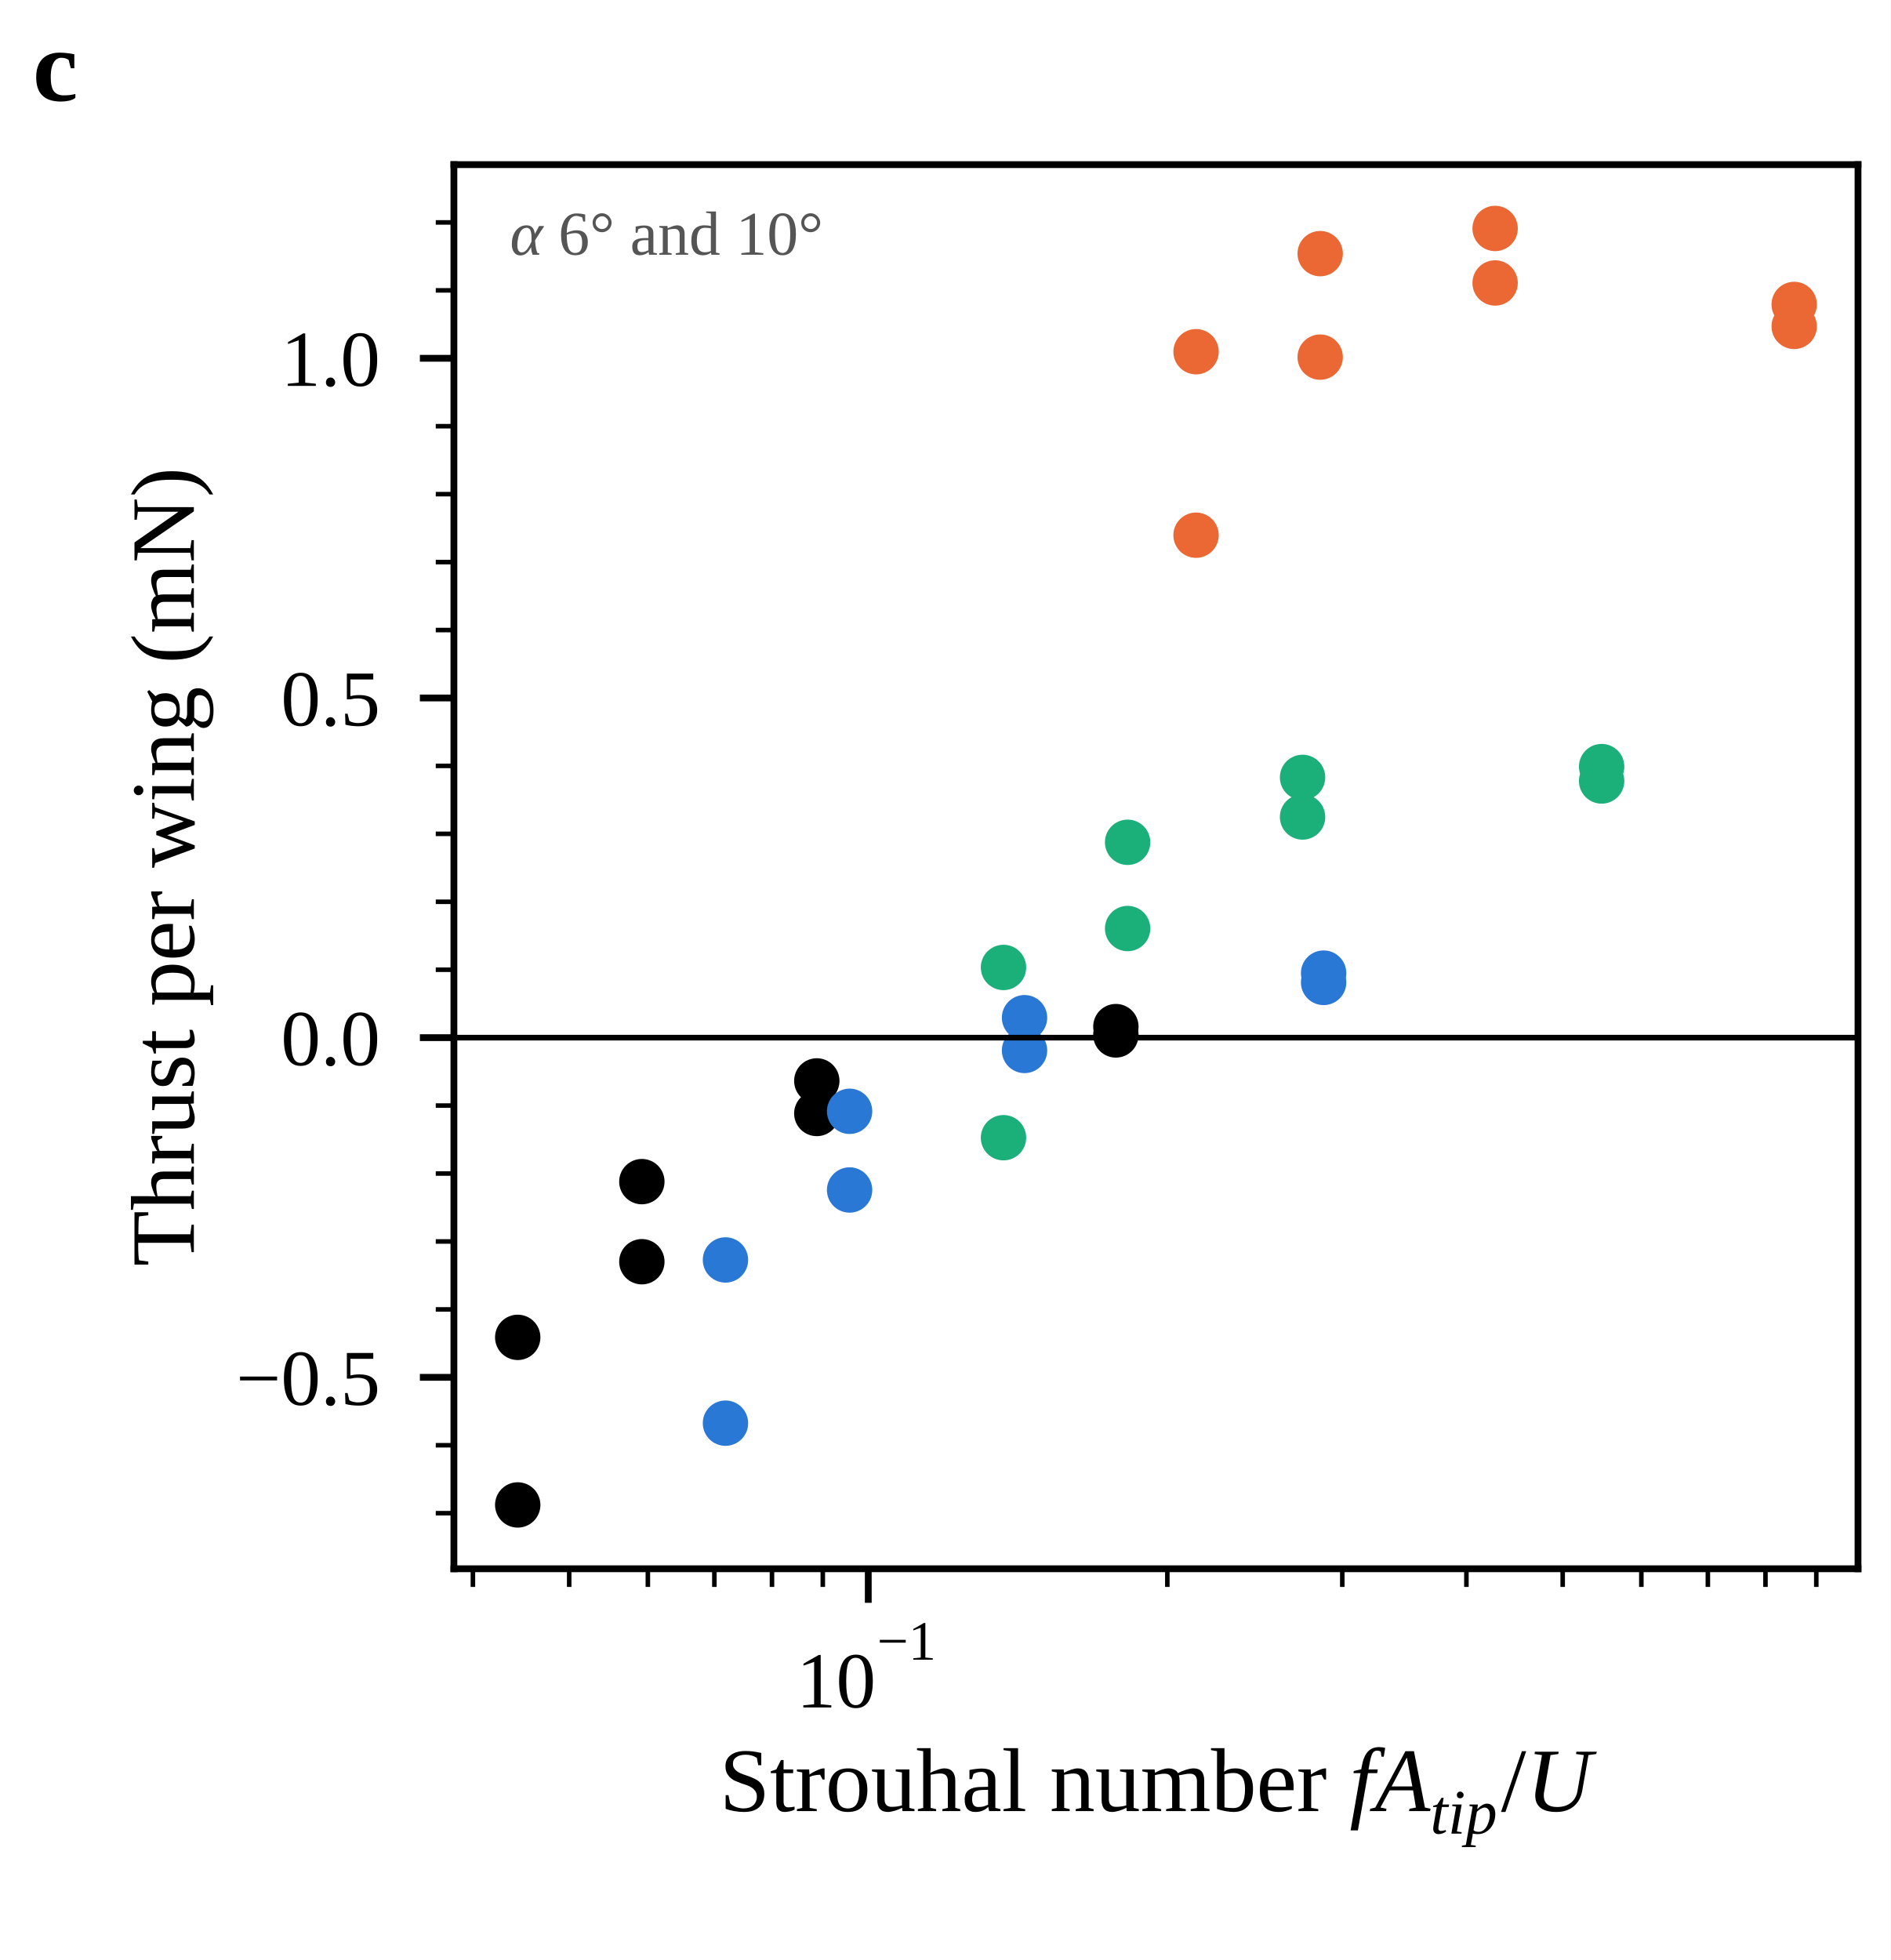
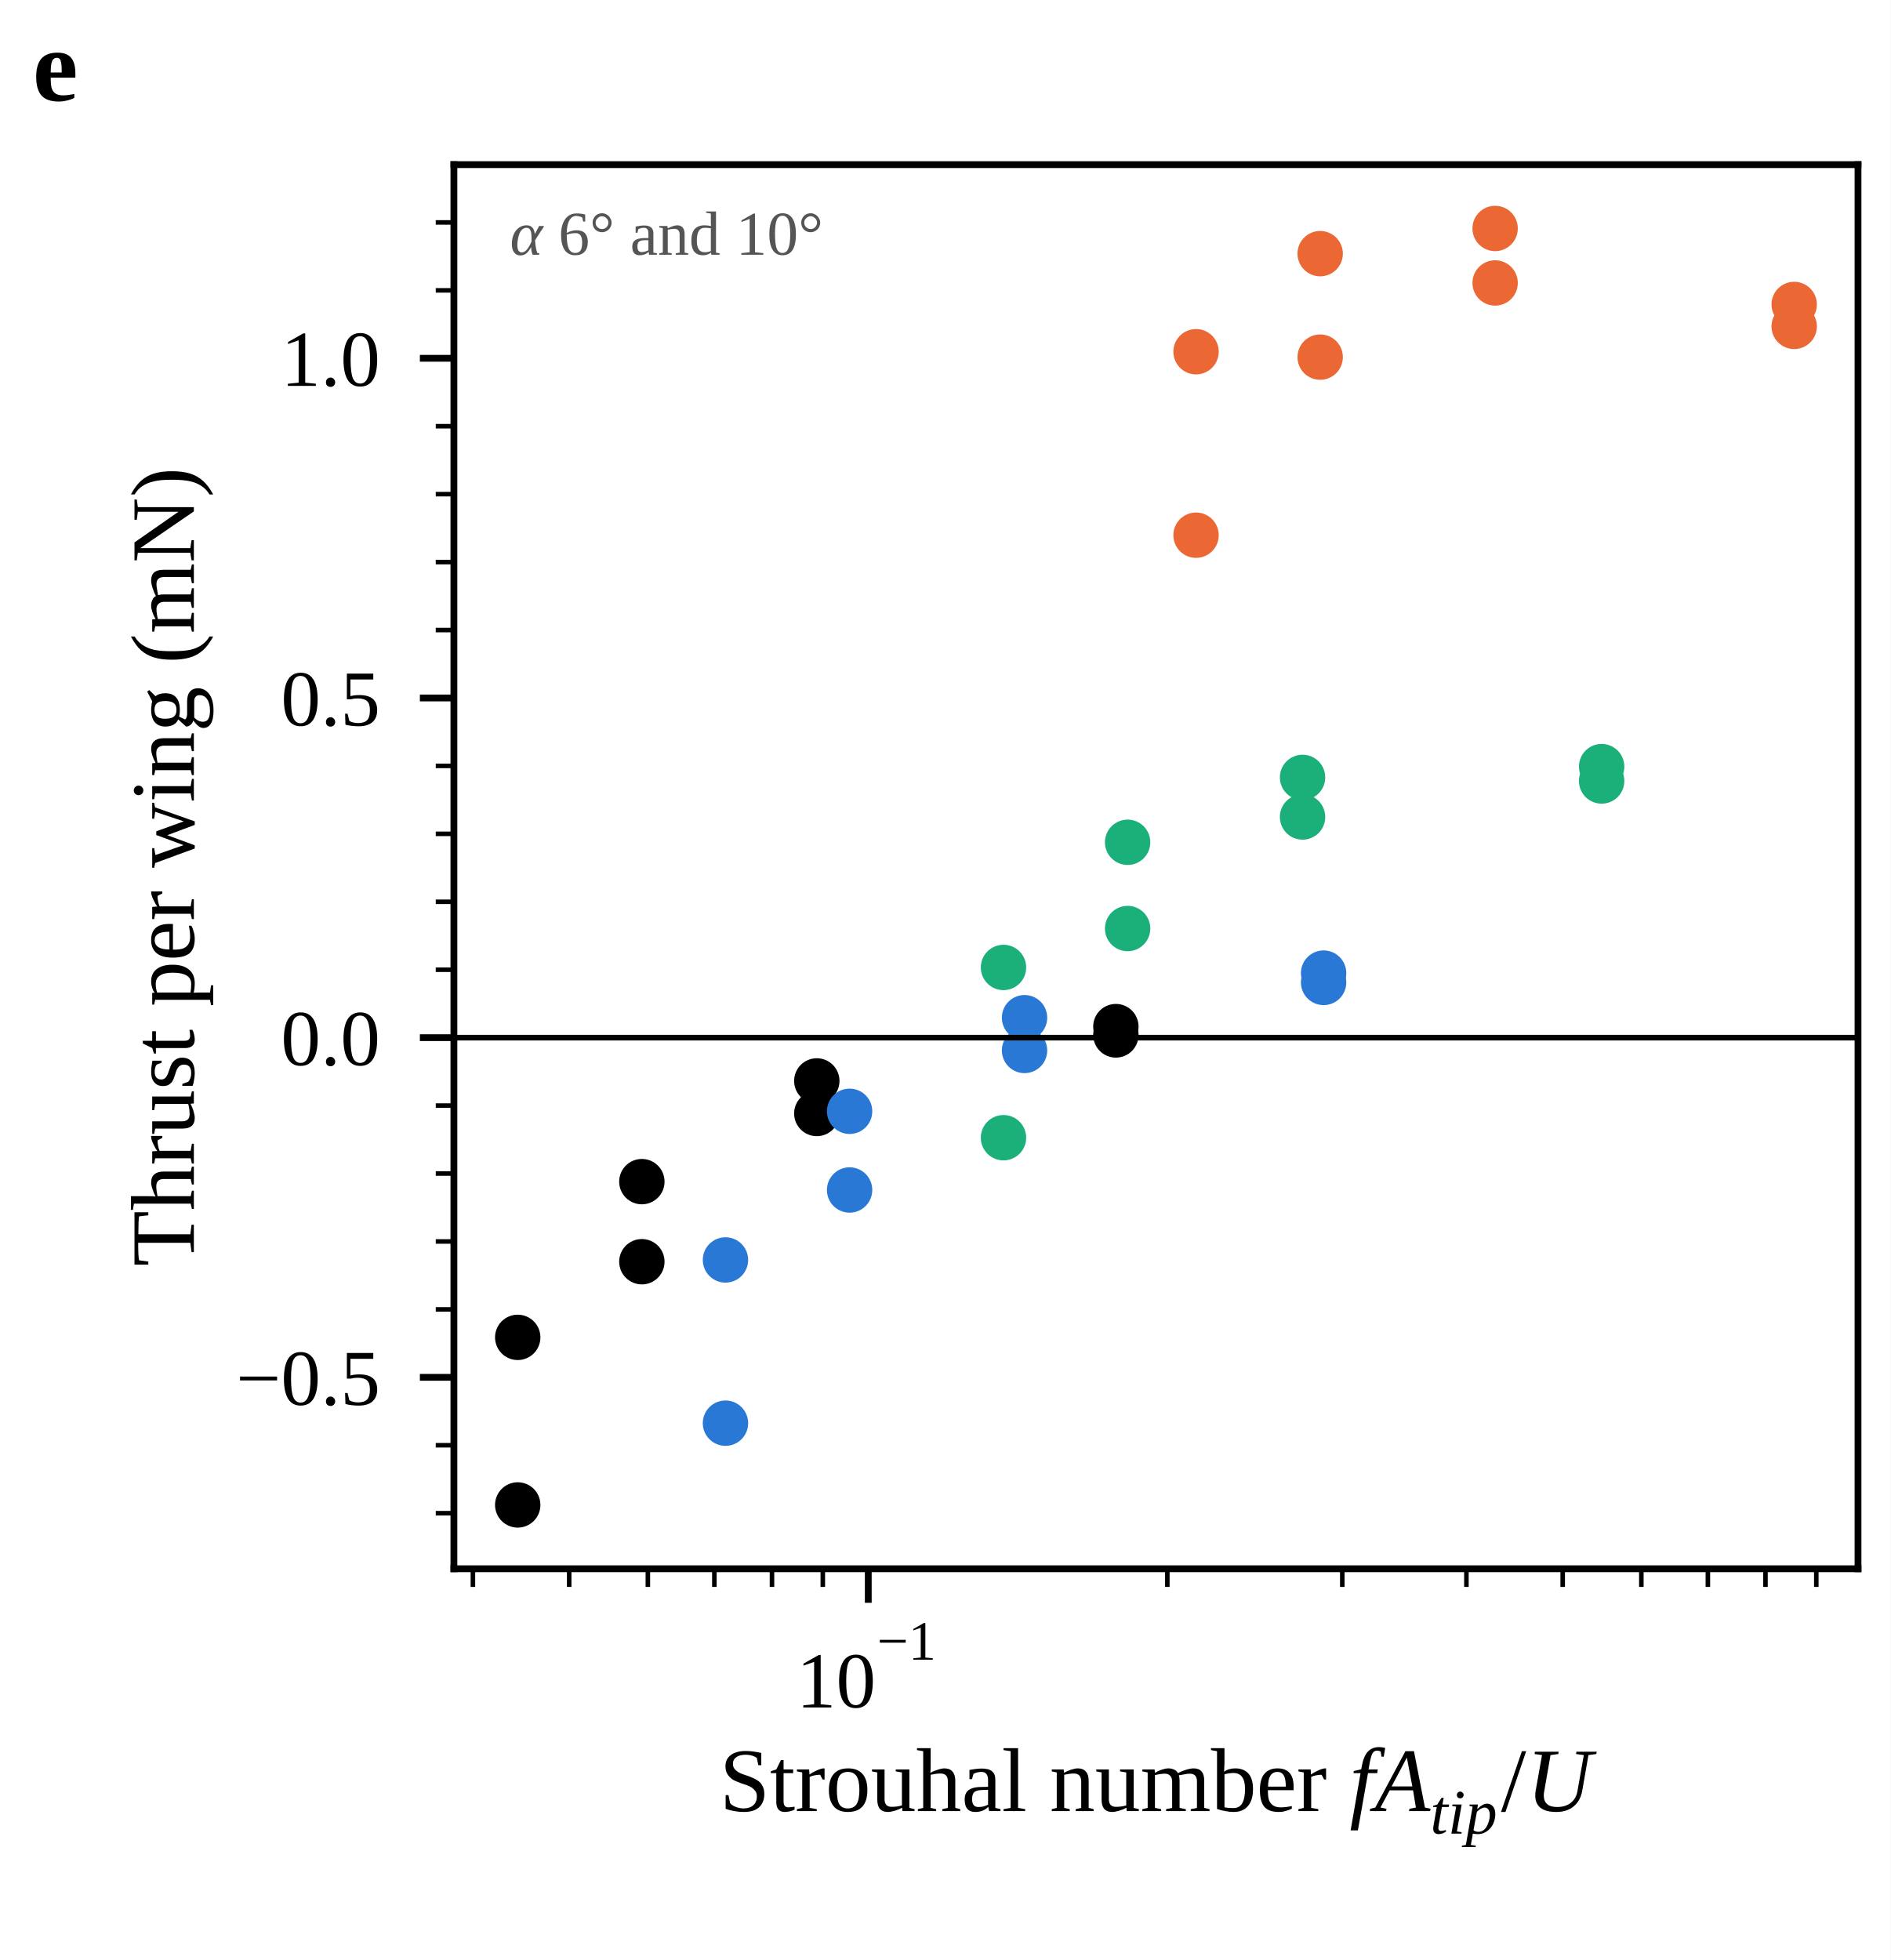
<svg xmlns="http://www.w3.org/2000/svg" xmlns:xlink="http://www.w3.org/1999/xlink" width="166.673pt" height="172.783pt" viewBox="0 0 166.673 172.783" version="1.1">
  <defs>
    <style type="text/css">*{stroke-linejoin: round; stroke-linecap: butt}</style>
  </defs>
  <g id="figure_1">
    <g id="patch_1">
      <path d="M 0 172.783  L 166.673 172.783  L 166.673 0  L 0 0  z " style="fill: #ffffff" />
    </g>
    <g id="axes_1">
      <g id="patch_2">
        <path d="M 40.014 138.293  L 163.793 138.293  L 163.793 14.513  L 40.014 14.513  z " style="fill: #ffffff" />
      </g>
      <g id="matplotlib.axis_1">
        <g id="xtick_1">
          <g id="line2d_1">
            <defs>
-               <path id="m33721ceb3a" d="M 0 0  L 0 3  " style="stroke: #000000; stroke-width: 0.6" />
+               <path id="m5b7311fa47" d="M 0 0  L 0 3  " style="stroke: #000000; stroke-width: 0.6" />
            </defs>
            <g>
-               <use xlink:href="#m33721ceb3a" x="76.542" y="138.293" style="stroke: #000000; stroke-width: 0.6" />
+               <use xlink:href="#m5b7311fa47" x="76.542" y="138.293" style="stroke: #000000; stroke-width: 0.6" />
            </g>
          </g>
          <g id="text_1">
            <g transform="translate(70.20666 150.9956)">
              <text>
                <tspan x="0" y="-0.478" style="font-size: 7px; font-family: 'Times New Roman'">1</tspan>
                <tspan x="3.5" y="-0.478" style="font-size: 7px; font-family: 'Times New Roman'">0</tspan>
                <tspan x="7.105" y="-4.686" style="font-size: 4.9px; font-family: 'Times New Roman'">−</tspan>
                <tspan x="9.869" y="-4.686" style="font-size: 4.9px; font-family: 'Times New Roman'">1</tspan>
              </text>
            </g>
          </g>
        </g>
        <g id="xtick_2">
          <g id="line2d_2">
            <defs>
-               <path id="m463e9e8d64" d="M 0 0  L 0 1.6  " style="stroke: #000000; stroke-width: 0.4" />
+               <path id="meffd54fdc2" d="M 0 0  L 0 1.6  " style="stroke: #000000; stroke-width: 0.4" />
            </defs>
            <g>
-               <use xlink:href="#m463e9e8d64" x="41.689" y="138.293" style="stroke: #000000; stroke-width: 0.4" />
+               <use xlink:href="#meffd54fdc2" x="41.689" y="138.293" style="stroke: #000000; stroke-width: 0.4" />
            </g>
          </g>
        </g>
        <g id="xtick_3">
          <g id="line2d_3">
            <g>
-               <use xlink:href="#m463e9e8d64" x="50.177" y="138.293" style="stroke: #000000; stroke-width: 0.4" />
+               <use xlink:href="#meffd54fdc2" x="50.177" y="138.293" style="stroke: #000000; stroke-width: 0.4" />
            </g>
          </g>
        </g>
        <g id="xtick_4">
          <g id="line2d_4">
            <g>
-               <use xlink:href="#m463e9e8d64" x="57.112" y="138.293" style="stroke: #000000; stroke-width: 0.4" />
+               <use xlink:href="#meffd54fdc2" x="57.112" y="138.293" style="stroke: #000000; stroke-width: 0.4" />
            </g>
          </g>
        </g>
        <g id="xtick_5">
          <g id="line2d_5">
            <g>
-               <use xlink:href="#m463e9e8d64" x="62.975" y="138.293" style="stroke: #000000; stroke-width: 0.4" />
+               <use xlink:href="#meffd54fdc2" x="62.975" y="138.293" style="stroke: #000000; stroke-width: 0.4" />
            </g>
          </g>
        </g>
        <g id="xtick_6">
          <g id="line2d_6">
            <g>
-               <use xlink:href="#m463e9e8d64" x="68.054" y="138.293" style="stroke: #000000; stroke-width: 0.4" />
+               <use xlink:href="#meffd54fdc2" x="68.054" y="138.293" style="stroke: #000000; stroke-width: 0.4" />
            </g>
          </g>
        </g>
        <g id="xtick_7">
          <g id="line2d_7">
            <g>
-               <use xlink:href="#m463e9e8d64" x="72.534" y="138.293" style="stroke: #000000; stroke-width: 0.4" />
+               <use xlink:href="#meffd54fdc2" x="72.534" y="138.293" style="stroke: #000000; stroke-width: 0.4" />
            </g>
          </g>
        </g>
        <g id="xtick_8">
          <g id="line2d_8">
            <g>
-               <use xlink:href="#m463e9e8d64" x="102.906" y="138.293" style="stroke: #000000; stroke-width: 0.4" />
+               <use xlink:href="#meffd54fdc2" x="102.906" y="138.293" style="stroke: #000000; stroke-width: 0.4" />
            </g>
          </g>
        </g>
        <g id="xtick_9">
          <g id="line2d_9">
            <g>
-               <use xlink:href="#m463e9e8d64" x="118.329" y="138.293" style="stroke: #000000; stroke-width: 0.4" />
+               <use xlink:href="#meffd54fdc2" x="118.329" y="138.293" style="stroke: #000000; stroke-width: 0.4" />
            </g>
          </g>
        </g>
        <g id="xtick_10">
          <g id="line2d_10">
            <g>
-               <use xlink:href="#m463e9e8d64" x="129.271" y="138.293" style="stroke: #000000; stroke-width: 0.4" />
+               <use xlink:href="#meffd54fdc2" x="129.271" y="138.293" style="stroke: #000000; stroke-width: 0.4" />
            </g>
          </g>
        </g>
        <g id="xtick_11">
          <g id="line2d_11">
            <g>
-               <use xlink:href="#m463e9e8d64" x="137.759" y="138.293" style="stroke: #000000; stroke-width: 0.4" />
+               <use xlink:href="#meffd54fdc2" x="137.759" y="138.293" style="stroke: #000000; stroke-width: 0.4" />
            </g>
          </g>
        </g>
        <g id="xtick_12">
          <g id="line2d_12">
            <g>
-               <use xlink:href="#m463e9e8d64" x="144.693" y="138.293" style="stroke: #000000; stroke-width: 0.4" />
+               <use xlink:href="#meffd54fdc2" x="144.693" y="138.293" style="stroke: #000000; stroke-width: 0.4" />
            </g>
          </g>
        </g>
        <g id="xtick_13">
          <g id="line2d_13">
            <g>
-               <use xlink:href="#m463e9e8d64" x="150.557" y="138.293" style="stroke: #000000; stroke-width: 0.4" />
+               <use xlink:href="#meffd54fdc2" x="150.557" y="138.293" style="stroke: #000000; stroke-width: 0.4" />
            </g>
          </g>
        </g>
        <g id="xtick_14">
          <g id="line2d_14">
            <g>
-               <use xlink:href="#m463e9e8d64" x="155.636" y="138.293" style="stroke: #000000; stroke-width: 0.4" />
+               <use xlink:href="#meffd54fdc2" x="155.636" y="138.293" style="stroke: #000000; stroke-width: 0.4" />
            </g>
          </g>
        </g>
        <g id="xtick_15">
          <g id="line2d_15">
            <g>
-               <use xlink:href="#m463e9e8d64" x="160.116" y="138.293" style="stroke: #000000; stroke-width: 0.4" />
+               <use xlink:href="#meffd54fdc2" x="160.116" y="138.293" style="stroke: #000000; stroke-width: 0.4" />
            </g>
          </g>
        </g>
        <g id="text_2">
          <g transform="translate(63.42362 160.0929)">
            <text>
              <tspan x="0" y="-0.438" style="font-size: 8px; font-family: 'Times New Roman'">S</tspan>
              <tspan x="4.449" y="-0.438" style="font-size: 8px; font-family: 'Times New Roman'">t</tspan>
              <tspan x="6.672" y="-0.438" style="font-size: 8px; font-family: 'Times New Roman'">r</tspan>
              <tspan x="9.336" y="-0.438" style="font-size: 8px; font-family: 'Times New Roman'">o</tspan>
              <tspan x="13.336" y="-0.438" style="font-size: 8px; font-family: 'Times New Roman'">u</tspan>
              <tspan x="17.336" y="-0.438" style="font-size: 8px; font-family: 'Times New Roman'">h</tspan>
              <tspan x="21.336" y="-0.438" style="font-size: 8px; font-family: 'Times New Roman'">a</tspan>
              <tspan x="24.887" y="-0.438" style="font-size: 8px; font-family: 'Times New Roman'">l</tspan>
              <tspan x="27.109" y="-0.438" style="font-size: 8px; font-family: 'Times New Roman'"> </tspan>
              <tspan x="29.109" y="-0.438" style="font-size: 8px; font-family: 'Times New Roman'">n</tspan>
              <tspan x="33.109" y="-0.438" style="font-size: 8px; font-family: 'Times New Roman'">u</tspan>
              <tspan x="37.109" y="-0.438" style="font-size: 8px; font-family: 'Times New Roman'">m</tspan>
              <tspan x="43.332" y="-0.438" style="font-size: 8px; font-family: 'Times New Roman'">b</tspan>
              <tspan x="47.332" y="-0.438" style="font-size: 8px; font-family: 'Times New Roman'">e</tspan>
              <tspan x="50.883" y="-0.438" style="font-size: 8px; font-family: 'Times New Roman'">r</tspan>
              <tspan x="53.547" y="-0.438" style="font-size: 8px; font-family: 'Times New Roman'"> </tspan>
              <tspan x="68.898" y="-0.438" style="font-size: 8px; font-family: 'Times New Roman'">/</tspan>
              <tspan x="55.547" y="-0.438" style="font-style: italic; font-size: 8px; font-family: 'Times New Roman'">f</tspan>
              <tspan x="57.77" y="-0.438" style="font-style: italic; font-size: 8px; font-family: 'Times New Roman'">A</tspan>
              <tspan x="71.121" y="-0.438" style="font-style: italic; font-size: 8px; font-family: 'Times New Roman'">U</tspan>
              <tspan x="62.656" y="1.545" style="font-style: italic; font-size: 5.6px; font-family: 'Times New Roman'">t</tspan>
              <tspan x="64.212" y="1.545" style="font-style: italic; font-size: 5.6px; font-family: 'Times New Roman'">i</tspan>
              <tspan x="65.768" y="1.545" style="font-style: italic; font-size: 5.6px; font-family: 'Times New Roman'">p</tspan>
            </text>
          </g>
        </g>
      </g>
      <g id="matplotlib.axis_2">
        <g id="ytick_1">
          <g id="line2d_16">
            <defs>
-               <path id="m8630e6c6df" d="M 0 0  L -3 0  " style="stroke: #000000; stroke-width: 0.6" />
+               <path id="mcbe952a49e" d="M 0 0  L -3 0  " style="stroke: #000000; stroke-width: 0.6" />
            </defs>
            <g>
-               <use xlink:href="#m8630e6c6df" x="40.014" y="121.418" style="stroke: #000000; stroke-width: 0.6" />
+               <use xlink:href="#mcbe952a49e" x="40.014" y="121.418" style="stroke: #000000; stroke-width: 0.6" />
            </g>
          </g>
          <g id="text_3">
            <text style="font-size: 7px; font-family: 'Times New Roman', 'Times', 'DejaVu Serif', serif; text-anchor: end" x="33.514" y="123.848" transform="rotate(-0 33.51386 123.8483)">−0.5</text>
          </g>
        </g>
        <g id="ytick_2">
          <g id="line2d_17">
            <g>
-               <use xlink:href="#m8630e6c6df" x="40.014" y="91.474" style="stroke: #000000; stroke-width: 0.6" />
+               <use xlink:href="#mcbe952a49e" x="40.014" y="91.474" style="stroke: #000000; stroke-width: 0.6" />
            </g>
          </g>
          <g id="text_4">
            <text style="font-size: 7px; font-family: 'Times New Roman', 'Times', 'DejaVu Serif', serif; text-anchor: end" x="33.514" y="93.904" transform="rotate(-0 33.51386 93.90388)">0.0</text>
          </g>
        </g>
        <g id="ytick_3">
          <g id="line2d_18">
            <g>
-               <use xlink:href="#m8630e6c6df" x="40.014" y="61.529" style="stroke: #000000; stroke-width: 0.6" />
+               <use xlink:href="#mcbe952a49e" x="40.014" y="61.529" style="stroke: #000000; stroke-width: 0.6" />
            </g>
          </g>
          <g id="text_5">
            <text style="font-size: 7px; font-family: 'Times New Roman', 'Times', 'DejaVu Serif', serif; text-anchor: end" x="33.514" y="63.96" transform="rotate(-0 33.51386 63.9595)">0.5</text>
          </g>
        </g>
        <g id="ytick_4">
          <g id="line2d_19">
            <g>
-               <use xlink:href="#m8630e6c6df" x="40.014" y="31.585" style="stroke: #000000; stroke-width: 0.6" />
+               <use xlink:href="#mcbe952a49e" x="40.014" y="31.585" style="stroke: #000000; stroke-width: 0.6" />
            </g>
          </g>
          <g id="text_6">
            <text style="font-size: 7px; font-family: 'Times New Roman', 'Times', 'DejaVu Serif', serif; text-anchor: end" x="33.514" y="34.015" transform="rotate(-0 33.51386 34.01512)">1.0</text>
          </g>
        </g>
        <g id="ytick_5">
          <g id="line2d_20">
            <defs>
-               <path id="m48c2deb545" d="M 0 0  L -1.6 0  " style="stroke: #000000; stroke-width: 0.4" />
+               <path id="ma0454cc0c9" d="M 0 0  L -1.6 0  " style="stroke: #000000; stroke-width: 0.4" />
            </defs>
            <g>
-               <use xlink:href="#m48c2deb545" x="40.014" y="133.396" style="stroke: #000000; stroke-width: 0.4" />
+               <use xlink:href="#ma0454cc0c9" x="40.014" y="133.396" style="stroke: #000000; stroke-width: 0.4" />
            </g>
          </g>
        </g>
        <g id="ytick_6">
          <g id="line2d_21">
            <g>
-               <use xlink:href="#m48c2deb545" x="40.014" y="127.407" style="stroke: #000000; stroke-width: 0.4" />
+               <use xlink:href="#ma0454cc0c9" x="40.014" y="127.407" style="stroke: #000000; stroke-width: 0.4" />
            </g>
          </g>
        </g>
        <g id="ytick_7">
          <g id="line2d_22">
            <g>
-               <use xlink:href="#m48c2deb545" x="40.014" y="115.429" style="stroke: #000000; stroke-width: 0.4" />
+               <use xlink:href="#ma0454cc0c9" x="40.014" y="115.429" style="stroke: #000000; stroke-width: 0.4" />
            </g>
          </g>
        </g>
        <g id="ytick_8">
          <g id="line2d_23">
            <g>
-               <use xlink:href="#m48c2deb545" x="40.014" y="109.44" style="stroke: #000000; stroke-width: 0.4" />
+               <use xlink:href="#ma0454cc0c9" x="40.014" y="109.44" style="stroke: #000000; stroke-width: 0.4" />
            </g>
          </g>
        </g>
        <g id="ytick_9">
          <g id="line2d_24">
            <g>
-               <use xlink:href="#m48c2deb545" x="40.014" y="103.451" style="stroke: #000000; stroke-width: 0.4" />
+               <use xlink:href="#ma0454cc0c9" x="40.014" y="103.451" style="stroke: #000000; stroke-width: 0.4" />
            </g>
          </g>
        </g>
        <g id="ytick_10">
          <g id="line2d_25">
            <g>
-               <use xlink:href="#m48c2deb545" x="40.014" y="97.462" style="stroke: #000000; stroke-width: 0.4" />
+               <use xlink:href="#ma0454cc0c9" x="40.014" y="97.462" style="stroke: #000000; stroke-width: 0.4" />
            </g>
          </g>
        </g>
        <g id="ytick_11">
          <g id="line2d_26">
            <g>
-               <use xlink:href="#m48c2deb545" x="40.014" y="85.485" style="stroke: #000000; stroke-width: 0.4" />
+               <use xlink:href="#ma0454cc0c9" x="40.014" y="85.485" style="stroke: #000000; stroke-width: 0.4" />
            </g>
          </g>
        </g>
        <g id="ytick_12">
          <g id="line2d_27">
            <g>
-               <use xlink:href="#m48c2deb545" x="40.014" y="79.496" style="stroke: #000000; stroke-width: 0.4" />
+               <use xlink:href="#ma0454cc0c9" x="40.014" y="79.496" style="stroke: #000000; stroke-width: 0.4" />
            </g>
          </g>
        </g>
        <g id="ytick_13">
          <g id="line2d_28">
            <g>
-               <use xlink:href="#m48c2deb545" x="40.014" y="73.507" style="stroke: #000000; stroke-width: 0.4" />
+               <use xlink:href="#ma0454cc0c9" x="40.014" y="73.507" style="stroke: #000000; stroke-width: 0.4" />
            </g>
          </g>
        </g>
        <g id="ytick_14">
          <g id="line2d_29">
            <g>
-               <use xlink:href="#m48c2deb545" x="40.014" y="67.518" style="stroke: #000000; stroke-width: 0.4" />
+               <use xlink:href="#ma0454cc0c9" x="40.014" y="67.518" style="stroke: #000000; stroke-width: 0.4" />
            </g>
          </g>
        </g>
        <g id="ytick_15">
          <g id="line2d_30">
            <g>
-               <use xlink:href="#m48c2deb545" x="40.014" y="55.54" style="stroke: #000000; stroke-width: 0.4" />
+               <use xlink:href="#ma0454cc0c9" x="40.014" y="55.54" style="stroke: #000000; stroke-width: 0.4" />
            </g>
          </g>
        </g>
        <g id="ytick_16">
          <g id="line2d_31">
            <g>
-               <use xlink:href="#m48c2deb545" x="40.014" y="49.551" style="stroke: #000000; stroke-width: 0.4" />
+               <use xlink:href="#ma0454cc0c9" x="40.014" y="49.551" style="stroke: #000000; stroke-width: 0.4" />
            </g>
          </g>
        </g>
        <g id="ytick_17">
          <g id="line2d_32">
            <g>
-               <use xlink:href="#m48c2deb545" x="40.014" y="43.563" style="stroke: #000000; stroke-width: 0.4" />
+               <use xlink:href="#ma0454cc0c9" x="40.014" y="43.563" style="stroke: #000000; stroke-width: 0.4" />
            </g>
          </g>
        </g>
        <g id="ytick_18">
          <g id="line2d_33">
            <g>
-               <use xlink:href="#m48c2deb545" x="40.014" y="37.574" style="stroke: #000000; stroke-width: 0.4" />
+               <use xlink:href="#ma0454cc0c9" x="40.014" y="37.574" style="stroke: #000000; stroke-width: 0.4" />
            </g>
          </g>
        </g>
        <g id="ytick_19">
          <g id="line2d_34">
            <g>
-               <use xlink:href="#m48c2deb545" x="40.014" y="25.596" style="stroke: #000000; stroke-width: 0.4" />
+               <use xlink:href="#ma0454cc0c9" x="40.014" y="25.596" style="stroke: #000000; stroke-width: 0.4" />
            </g>
          </g>
        </g>
        <g id="ytick_20">
          <g id="line2d_35">
            <g>
-               <use xlink:href="#m48c2deb545" x="40.014" y="19.607" style="stroke: #000000; stroke-width: 0.4" />
+               <use xlink:href="#ma0454cc0c9" x="40.014" y="19.607" style="stroke: #000000; stroke-width: 0.4" />
            </g>
          </g>
        </g>
        <g id="text_7">
          <text style="font-size: 8px; font-family: 'Times New Roman', 'Times', 'DejaVu Serif', serif; text-anchor: middle" x="17.09" y="76.403" transform="rotate(-90 17.09026 76.40315)">Thrust per wing (mN)</text>
        </g>
      </g>
      <g id="line2d_36">
        <defs>
-           <path id="m8241c975d8" d="M 0 1.5  C 0.398 1.5 0.779 1.342 1.061 1.061  C 1.342 0.779 1.5 0.398 1.5 0  C 1.5 -0.398 1.342 -0.779 1.061 -1.061  C 0.779 -1.342 0.398 -1.5 0 -1.5  C -0.398 -1.5 -0.779 -1.342 -1.061 -1.061  C -1.342 -0.779 -1.5 -0.398 -1.5 0  C -1.5 0.398 -1.342 0.779 -1.061 1.061  C -0.779 1.342 -0.398 1.5 0 1.5  z " style="stroke: #000000" />
+           <path id="mfb4ee998af" d="M 0 1.5  C 0.398 1.5 0.779 1.342 1.061 1.061  C 1.342 0.779 1.5 0.398 1.5 0  C 1.5 -0.398 1.342 -0.779 1.061 -1.061  C 0.779 -1.342 0.398 -1.5 0 -1.5  C -0.398 -1.5 -0.779 -1.342 -1.061 -1.061  C -1.342 -0.779 -1.5 -0.398 -1.5 0  C -1.5 0.398 -1.342 0.779 -1.061 1.061  C -0.779 1.342 -0.398 1.5 0 1.5  z " style="stroke: #000000" />
        </defs>
-         <g clip-path="url(#p587bcde9a4)">
-           <use xlink:href="#m8241c975d8" x="98.37" y="91.234" style="stroke: #000000" />
-           <use xlink:href="#m8241c975d8" x="72.005" y="98.159" style="stroke: #000000" />
-           <use xlink:href="#m8241c975d8" x="56.583" y="111.226" style="stroke: #000000" />
-           <use xlink:href="#m8241c975d8" x="45.64" y="132.667" style="stroke: #000000" />
-           <use xlink:href="#m8241c975d8" x="98.37" y="90.5" style="stroke: #000000" />
-           <use xlink:href="#m8241c975d8" x="72.005" y="95.288" style="stroke: #000000" />
-           <use xlink:href="#m8241c975d8" x="56.583" y="104.166" style="stroke: #000000" />
-           <use xlink:href="#m8241c975d8" x="45.64" y="117.895" style="stroke: #000000" />
+         <g clip-path="url(#pbc620d30f3)">
+           <use xlink:href="#mfb4ee998af" x="98.37" y="91.234" style="stroke: #000000" />
+           <use xlink:href="#mfb4ee998af" x="72.005" y="98.159" style="stroke: #000000" />
+           <use xlink:href="#mfb4ee998af" x="56.583" y="111.226" style="stroke: #000000" />
+           <use xlink:href="#mfb4ee998af" x="45.64" y="132.667" style="stroke: #000000" />
+           <use xlink:href="#mfb4ee998af" x="98.37" y="90.5" style="stroke: #000000" />
+           <use xlink:href="#mfb4ee998af" x="72.005" y="95.288" style="stroke: #000000" />
+           <use xlink:href="#mfb4ee998af" x="56.583" y="104.166" style="stroke: #000000" />
+           <use xlink:href="#mfb4ee998af" x="45.64" y="117.895" style="stroke: #000000" />
        </g>
      </g>
      <g id="line2d_37">
        <defs>
-           <path id="m0b01504c3d" d="M 0 1.5  C 0.398 1.5 0.779 1.342 1.061 1.061  C 1.342 0.779 1.5 0.398 1.5 0  C 1.5 -0.398 1.342 -0.779 1.061 -1.061  C 0.779 -1.342 0.398 -1.5 0 -1.5  C -0.398 -1.5 -0.779 -1.342 -1.061 -1.061  C -1.342 -0.779 -1.5 -0.398 -1.5 0  C -1.5 0.398 -1.342 0.779 -1.061 1.061  C -0.779 1.342 -0.398 1.5 0 1.5  z " style="stroke: #2a78d6" />
+           <path id="mea1dbb753b" d="M 0 1.5  C 0.398 1.5 0.779 1.342 1.061 1.061  C 1.342 0.779 1.5 0.398 1.5 0  C 1.5 -0.398 1.342 -0.779 1.061 -1.061  C 0.779 -1.342 0.398 -1.5 0 -1.5  C -0.398 -1.5 -0.779 -1.342 -1.061 -1.061  C -1.342 -0.779 -1.5 -0.398 -1.5 0  C -1.5 0.398 -1.342 0.779 -1.061 1.061  C -0.779 1.342 -0.398 1.5 0 1.5  z " style="stroke: #2a78d6" />
        </defs>
-         <g clip-path="url(#p587bcde9a4)">
-           <use xlink:href="#m0b01504c3d" x="116.683" y="86.606" style="fill: #2a78d6; stroke: #2a78d6" />
-           <use xlink:href="#m0b01504c3d" x="90.318" y="92.602" style="fill: #2a78d6; stroke: #2a78d6" />
-           <use xlink:href="#m0b01504c3d" x="74.896" y="104.903" style="fill: #2a78d6; stroke: #2a78d6" />
-           <use xlink:href="#m0b01504c3d" x="63.954" y="125.459" style="fill: #2a78d6; stroke: #2a78d6" />
-           <use xlink:href="#m0b01504c3d" x="116.683" y="85.784" style="fill: #2a78d6; stroke: #2a78d6" />
-           <use xlink:href="#m0b01504c3d" x="90.318" y="89.715" style="fill: #2a78d6; stroke: #2a78d6" />
-           <use xlink:href="#m0b01504c3d" x="74.896" y="97.966" style="fill: #2a78d6; stroke: #2a78d6" />
-           <use xlink:href="#m0b01504c3d" x="63.954" y="111.07" style="fill: #2a78d6; stroke: #2a78d6" />
+         <g clip-path="url(#pbc620d30f3)">
+           <use xlink:href="#mea1dbb753b" x="116.683" y="86.606" style="fill: #2a78d6; stroke: #2a78d6" />
+           <use xlink:href="#mea1dbb753b" x="90.318" y="92.602" style="fill: #2a78d6; stroke: #2a78d6" />
+           <use xlink:href="#mea1dbb753b" x="74.896" y="104.903" style="fill: #2a78d6; stroke: #2a78d6" />
+           <use xlink:href="#mea1dbb753b" x="63.954" y="125.459" style="fill: #2a78d6; stroke: #2a78d6" />
+           <use xlink:href="#mea1dbb753b" x="116.683" y="85.784" style="fill: #2a78d6; stroke: #2a78d6" />
+           <use xlink:href="#mea1dbb753b" x="90.318" y="89.715" style="fill: #2a78d6; stroke: #2a78d6" />
+           <use xlink:href="#mea1dbb753b" x="74.896" y="97.966" style="fill: #2a78d6; stroke: #2a78d6" />
+           <use xlink:href="#mea1dbb753b" x="63.954" y="111.07" style="fill: #2a78d6; stroke: #2a78d6" />
        </g>
      </g>
      <g id="line2d_38">
        <defs>
-           <path id="mb451c9dafc" d="M 0 1.5  C 0.398 1.5 0.779 1.342 1.061 1.061  C 1.342 0.779 1.5 0.398 1.5 0  C 1.5 -0.398 1.342 -0.779 1.061 -1.061  C 0.779 -1.342 0.398 -1.5 0 -1.5  C -0.398 -1.5 -0.779 -1.342 -1.061 -1.061  C -1.342 -0.779 -1.5 -0.398 -1.5 0  C -1.5 0.398 -1.342 0.779 -1.061 1.061  C -0.779 1.342 -0.398 1.5 0 1.5  z " style="stroke: #1baf7a" />
+           <path id="mb59a569328" d="M 0 1.5  C 0.398 1.5 0.779 1.342 1.061 1.061  C 1.342 0.779 1.5 0.398 1.5 0  C 1.5 -0.398 1.342 -0.779 1.061 -1.061  C 0.779 -1.342 0.398 -1.5 0 -1.5  C -0.398 -1.5 -0.779 -1.342 -1.061 -1.061  C -1.342 -0.779 -1.5 -0.398 -1.5 0  C -1.5 0.398 -1.342 0.779 -1.061 1.061  C -0.779 1.342 -0.398 1.5 0 1.5  z " style="stroke: #1baf7a" />
        </defs>
-         <g clip-path="url(#p587bcde9a4)">
-           <use xlink:href="#mb451c9dafc" x="141.192" y="68.848" style="fill: #1baf7a; stroke: #1baf7a" />
-           <use xlink:href="#mb451c9dafc" x="114.827" y="72.021" style="fill: #1baf7a; stroke: #1baf7a" />
-           <use xlink:href="#mb451c9dafc" x="99.405" y="81.855" style="fill: #1baf7a; stroke: #1baf7a" />
-           <use xlink:href="#mb451c9dafc" x="88.463" y="100.294" style="fill: #1baf7a; stroke: #1baf7a" />
-           <use xlink:href="#mb451c9dafc" x="141.192" y="67.579" style="fill: #1baf7a; stroke: #1baf7a" />
-           <use xlink:href="#mb451c9dafc" x="114.827" y="68.531" style="fill: #1baf7a; stroke: #1baf7a" />
-           <use xlink:href="#mb451c9dafc" x="99.405" y="74.252" style="fill: #1baf7a; stroke: #1baf7a" />
-           <use xlink:href="#mb451c9dafc" x="88.463" y="85.285" style="fill: #1baf7a; stroke: #1baf7a" />
+         <g clip-path="url(#pbc620d30f3)">
+           <use xlink:href="#mb59a569328" x="141.192" y="68.848" style="fill: #1baf7a; stroke: #1baf7a" />
+           <use xlink:href="#mb59a569328" x="114.827" y="72.021" style="fill: #1baf7a; stroke: #1baf7a" />
+           <use xlink:href="#mb59a569328" x="99.405" y="81.855" style="fill: #1baf7a; stroke: #1baf7a" />
+           <use xlink:href="#mb59a569328" x="88.463" y="100.294" style="fill: #1baf7a; stroke: #1baf7a" />
+           <use xlink:href="#mb59a569328" x="141.192" y="67.579" style="fill: #1baf7a; stroke: #1baf7a" />
+           <use xlink:href="#mb59a569328" x="114.827" y="68.531" style="fill: #1baf7a; stroke: #1baf7a" />
+           <use xlink:href="#mb59a569328" x="99.405" y="74.252" style="fill: #1baf7a; stroke: #1baf7a" />
+           <use xlink:href="#mb59a569328" x="88.463" y="85.285" style="fill: #1baf7a; stroke: #1baf7a" />
        </g>
      </g>
      <g id="line2d_39">
        <defs>
-           <path id="m8261a2de9e" d="M 0 1.5  C 0.398 1.5 0.779 1.342 1.061 1.061  C 1.342 0.779 1.5 0.398 1.5 0  C 1.5 -0.398 1.342 -0.779 1.061 -1.061  C 0.779 -1.342 0.398 -1.5 0 -1.5  C -0.398 -1.5 -0.779 -1.342 -1.061 -1.061  C -1.342 -0.779 -1.5 -0.398 -1.5 0  C -1.5 0.398 -1.342 0.779 -1.061 1.061  C -0.779 1.342 -0.398 1.5 0 1.5  z " style="stroke: #eb6834" />
+           <path id="mf3d8b8cfad" d="M 0 1.5  C 0.398 1.5 0.779 1.342 1.061 1.061  C 1.342 0.779 1.5 0.398 1.5 0  C 1.5 -0.398 1.342 -0.779 1.061 -1.061  C 0.779 -1.342 0.398 -1.5 0 -1.5  C -0.398 -1.5 -0.779 -1.342 -1.061 -1.061  C -1.342 -0.779 -1.5 -0.398 -1.5 0  C -1.5 0.398 -1.342 0.779 -1.061 1.061  C -0.779 1.342 -0.398 1.5 0 1.5  z " style="stroke: #eb6834" />
        </defs>
-         <g clip-path="url(#p587bcde9a4)">
-           <use xlink:href="#m8261a2de9e" x="158.167" y="28.773" style="fill: #eb6834; stroke: #eb6834" />
-           <use xlink:href="#m8261a2de9e" x="131.802" y="24.944" style="fill: #eb6834; stroke: #eb6834" />
-           <use xlink:href="#m8261a2de9e" x="116.38" y="31.482" style="fill: #eb6834; stroke: #eb6834" />
-           <use xlink:href="#m8261a2de9e" x="105.438" y="47.18" style="fill: #eb6834; stroke: #eb6834" />
-           <use xlink:href="#m8261a2de9e" x="158.167" y="26.838" style="fill: #eb6834; stroke: #eb6834" />
-           <use xlink:href="#m8261a2de9e" x="131.802" y="20.14" style="fill: #eb6834; stroke: #eb6834" />
-           <use xlink:href="#m8261a2de9e" x="116.38" y="22.36" style="fill: #eb6834; stroke: #eb6834" />
-           <use xlink:href="#m8261a2de9e" x="105.438" y="31.005" style="fill: #eb6834; stroke: #eb6834" />
+         <g clip-path="url(#pbc620d30f3)">
+           <use xlink:href="#mf3d8b8cfad" x="158.167" y="28.773" style="fill: #eb6834; stroke: #eb6834" />
+           <use xlink:href="#mf3d8b8cfad" x="131.802" y="24.944" style="fill: #eb6834; stroke: #eb6834" />
+           <use xlink:href="#mf3d8b8cfad" x="116.38" y="31.482" style="fill: #eb6834; stroke: #eb6834" />
+           <use xlink:href="#mf3d8b8cfad" x="105.438" y="47.18" style="fill: #eb6834; stroke: #eb6834" />
+           <use xlink:href="#mf3d8b8cfad" x="158.167" y="26.838" style="fill: #eb6834; stroke: #eb6834" />
+           <use xlink:href="#mf3d8b8cfad" x="131.802" y="20.14" style="fill: #eb6834; stroke: #eb6834" />
+           <use xlink:href="#mf3d8b8cfad" x="116.38" y="22.36" style="fill: #eb6834; stroke: #eb6834" />
+           <use xlink:href="#mf3d8b8cfad" x="105.438" y="31.005" style="fill: #eb6834; stroke: #eb6834" />
        </g>
      </g>
      <g id="line2d_40">
-         <path d="M 40.014 91.474  L 163.793 91.474  " clip-path="url(#p587bcde9a4)" style="fill: none; stroke: #000000; stroke-width: 0.5; stroke-linecap: square" />
+         <path d="M 40.014 91.474  L 163.793 91.474  " clip-path="url(#pbc620d30f3)" style="fill: none; stroke: #000000; stroke-width: 0.5; stroke-linecap: square" />
      </g>
      <g id="patch_3">
        <path d="M 40.014 138.293  L 40.014 14.513  " style="fill: none; stroke: #000000; stroke-width: 0.6; stroke-linejoin: miter; stroke-linecap: square" />
      </g>
      <g id="patch_4">
        <path d="M 163.793 138.293  L 163.793 14.513  " style="fill: none; stroke: #000000; stroke-width: 0.6; stroke-linejoin: miter; stroke-linecap: square" />
      </g>
      <g id="patch_5">
        <path d="M 40.014 138.293  L 163.793 138.293  " style="fill: none; stroke: #000000; stroke-width: 0.6; stroke-linejoin: miter; stroke-linecap: square" />
      </g>
      <g id="patch_6">
        <path d="M 40.014 14.513  L 163.793 14.513  " style="fill: none; stroke: #000000; stroke-width: 0.6; stroke-linejoin: miter; stroke-linecap: square" />
      </g>
      <g id="text_8">
-         <text style="font-weight: 700; font-size: 9px; font-family: 'Times New Roman', 'Times', 'DejaVu Serif', serif; text-anchor: start" x="2.88" y="8.875" transform="rotate(-0 2.88 8.874844)">c</text>
+         <text style="font-weight: 700; font-size: 9px; font-family: 'Times New Roman', 'Times', 'DejaVu Serif', serif; text-anchor: start" x="2.88" y="8.875" transform="rotate(-0 2.88 8.874844)">e</text>
      </g>
      <g id="text_9">
        <g style="fill: #555555" transform="translate(44.96504 23.28363)">
          <text>
            <tspan x="0" y="-0.828" style="font-style: italic; font-size: 5.5px; font-family: 'Times New Roman'; fill: #555555">α</tspan>
            <tspan x="2.887" y="-0.828" style="font-size: 5.5px; font-family: 'Times New Roman'; fill: #555555"> </tspan>
            <tspan x="4.262" y="-0.828" style="font-size: 5.5px; font-family: 'Times New Roman'; fill: #555555">6</tspan>
            <tspan x="7.012" y="-0.828" style="font-size: 5.5px; font-family: 'Times New Roman'; fill: #555555">°</tspan>
            <tspan x="9.211" y="-0.828" style="font-size: 5.5px; font-family: 'Times New Roman'; fill: #555555"> </tspan>
            <tspan x="10.586" y="-0.828" style="font-size: 5.5px; font-family: 'Times New Roman'; fill: #555555">a</tspan>
            <tspan x="13.028" y="-0.828" style="font-size: 5.5px; font-family: 'Times New Roman'; fill: #555555">n</tspan>
            <tspan x="15.778" y="-0.828" style="font-size: 5.5px; font-family: 'Times New Roman'; fill: #555555">d</tspan>
            <tspan x="18.528" y="-0.828" style="font-size: 5.5px; font-family: 'Times New Roman'; fill: #555555"> </tspan>
            <tspan x="19.903" y="-0.828" style="font-size: 5.5px; font-family: 'Times New Roman'; fill: #555555">1</tspan>
            <tspan x="22.653" y="-0.828" style="font-size: 5.5px; font-family: 'Times New Roman'; fill: #555555">0</tspan>
            <tspan x="25.403" y="-0.828" style="font-size: 5.5px; font-family: 'Times New Roman'; fill: #555555">°</tspan>
          </text>
        </g>
      </g>
    </g>
  </g>
  <defs>
-     <clipPath id="p587bcde9a4">
+     <clipPath id="pbc620d30f3">
      <rect x="40.014" y="14.513" width="123.78" height="123.78" />
    </clipPath>
  </defs>
</svg>
